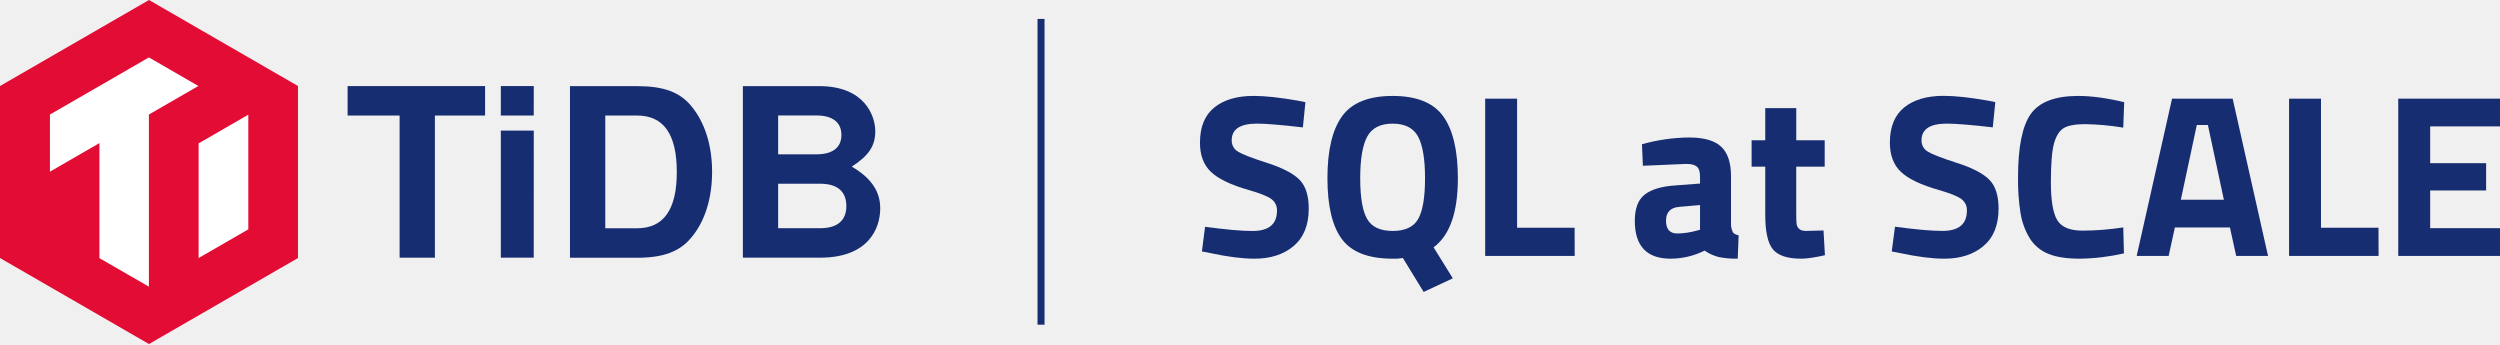
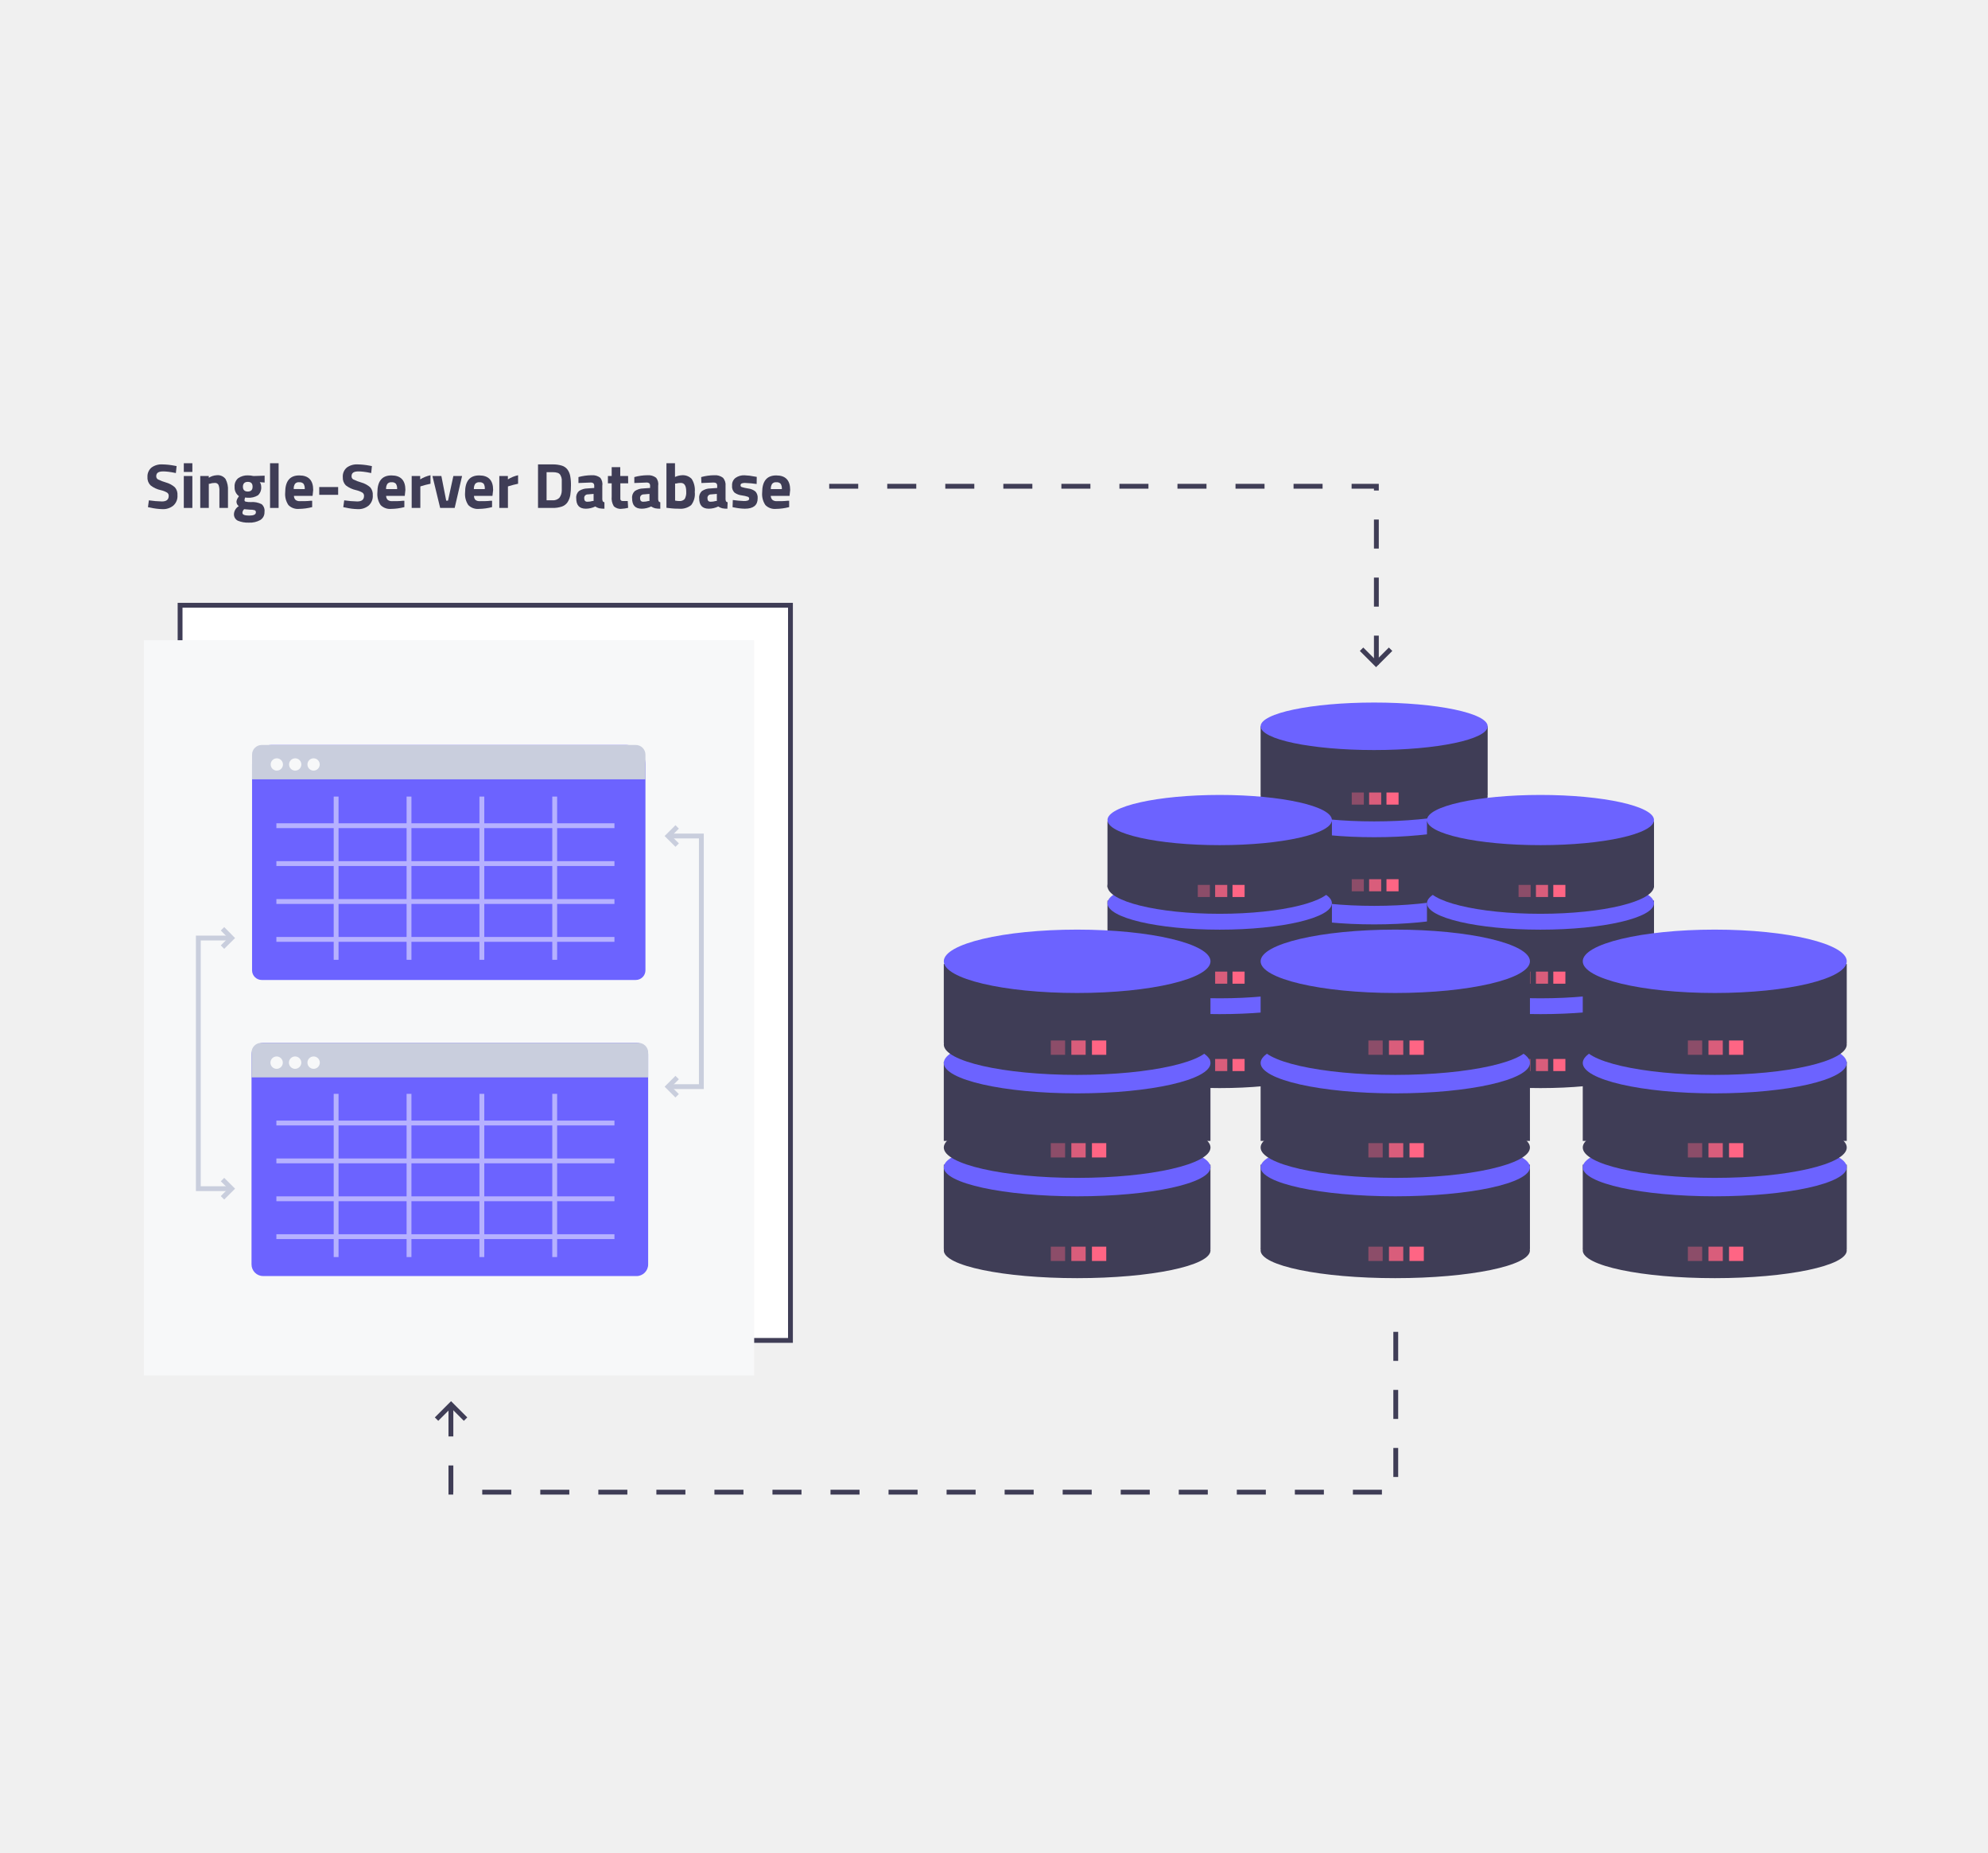
- <svg xmlns="http://www.w3.org/2000/svg" viewBox="0 0 1782.06 245.24">
+ <svg xmlns="http://www.w3.org/2000/svg" viewBox="0 0 411 383">
  <defs>
-     <style>.cls-1{isolation:isolate;}.cls-2{fill:#172d72;}.cls-3{fill:#e30c34;}.cls-4{fill:#fff;}.cls-5{fill:none;stroke:#172d72;stroke-width:5px;}</style>
+     <style>.cls-1{fill:#fff;}.cls-1,.cls-13,.cls-14{stroke:#3f3d56;}.cls-2{fill:#f7f8f9;}.cls-3{fill:#6c63ff;}.cls-4{fill:#c9cedd;}.cls-5{opacity:0.5;}.cls-13,.cls-14,.cls-16,.cls-17,.cls-6,.cls-7,.cls-8{fill:none;}.cls-6{stroke:#fff;}.cls-7,.cls-8{stroke:#c9cedd;}.cls-9{fill:#3f3d56;}.cls-10,.cls-11,.cls-12{fill:#ff6584;}.cls-10{opacity:0.8;}.cls-10,.cls-12,.cls-18{isolation:isolate;}.cls-12{opacity:0.4;}.cls-13{stroke-dasharray:6;}.cls-15{opacity:0;}.cls-17{stroke:#707070;}</style>
  </defs>
  <g id="Layer_2" data-name="Layer 2">
-     <g id="Layer_2-2" data-name="Layer 2">
-       <g id="Group_2134" data-name="Group 2134">
-         <g id="SQL_at_SCALE" data-name="SQL at SCALE" class="cls-1">
-           <g class="cls-1">
-             <path class="cls-2" d="M896,88.12q-18,0-18,11.87a9,9,0,0,0,4.45,8.08q4.46,2.81,20.85,8.08t23,11.95q6.6,6.68,6.6,20.53,0,17.64-10.72,26.71t-28,9.06q-12.87,0-31.49-4l-5.94-1.16L859,161.65q22.1,3,33.79,3,17.48,0,17.48-14.51a9.67,9.67,0,0,0-4-8.24q-4-3-16.07-6.43-19.12-5.44-27-12.94t-7.83-20.86q0-16.81,10.22-25.06t28-8.24q12.2,0,31,3.3l5.94,1.15-1.81,18Q905.51,88.12,896,88.12Z" />
-             <path class="cls-2" d="M992.72,184.4q-25.72,0-36.1-13.84T946.23,127q0-29.76,10.47-44.19t36-14.42q25.54,0,36,14.42T1039.21,127q0,36.6-17.31,49.29l13.69,22.1-20.78,9.72L1000,183.91A32.46,32.46,0,0,1,992.72,184.4ZM974.5,156.05q4.86,8.56,18.22,8.57t18.22-8.57q4.86-8.58,4.86-29t-4.94-29.67q-5-9.24-18.14-9.24t-18.13,9.24q-5,9.23-5,29.67T974.5,156.05Z" />
-             <path class="cls-2" d="M1122.47,182.43h-63.81V70.32h22.76v92h41Z" />
-             <path class="cls-2" d="M1233.91,125.71V160a13.19,13.19,0,0,0,1.32,5.53c.66,1,2,1.79,4.12,2.22l-.66,16.65a62.44,62.44,0,0,1-13.44-1.15,30.26,30.26,0,0,1-10.14-4.62,54.81,54.81,0,0,1-24.23,5.77q-25.56,0-25.55-27,0-13.2,7.08-18.72t21.77-6.51l17.64-1.32v-5.11c0-3.4-.77-5.74-2.31-7s-4-1.9-7.42-1.9l-31,1.32-.66-15.33A128.17,128.17,0,0,1,1204,98q15.91,0,22.92,6.59T1233.91,125.71Zm-37.1,21.76q-9.22.84-9.23,9.9t8.08,9.06a53.27,53.27,0,0,0,13.68-2l2.48-.65V146.16Z" />
-             <path class="cls-2" d="M1300.68,118.79H1280.4v33.79a69.56,69.56,0,0,0,.24,7,5.7,5.7,0,0,0,1.82,3.55q1.56,1.49,4.86,1.48l12.53-.33,1,17.64q-11,2.48-16.81,2.47-14.85,0-20.29-6.67t-5.44-24.65V118.79h-9.72V100h9.72V77.08h22.1V100h20.28Z" />
-             <path class="cls-2" d="M1387.72,88.12q-18,0-18,11.87a9,9,0,0,0,4.45,8.08q4.46,2.81,20.86,8.08t23,11.95q6.6,6.68,6.6,20.53,0,17.64-10.72,26.71t-28,9.06q-12.87,0-31.49-4l-5.94-1.16,2.31-17.64q22.1,3,33.8,3,17.48,0,17.47-14.51a9.64,9.64,0,0,0-4-8.24q-4-3-16.07-6.43-19.12-5.44-27-12.94t-7.84-20.86q0-16.81,10.23-25.06t28-8.24q12.19,0,31,3.3l5.93,1.15-1.81,18Q1397.28,88.12,1387.72,88.12Z" />
-             <path class="cls-2" d="M1514,180.61a149.76,149.76,0,0,1-31.49,3.79q-14,0-22.42-3.46a27.72,27.72,0,0,1-13.19-11,49.29,49.29,0,0,1-6.59-17.81,151.16,151.16,0,0,1-1.81-25.72q0-32.48,9.15-45.25t33.71-12.78q14.17,0,32.81,4.45l-.66,18.14a187.16,187.16,0,0,0-27.12-2.48q-10.8,0-15.42,2.89t-6.84,11q-2.22,8.08-2.22,27.53t4.53,27q4.53,7.5,18.14,7.5a194.65,194.65,0,0,0,28.93-2.31Z" />
-             <path class="cls-2" d="M1523.07,182.43l25.22-112.11h43.2l25.22,112.11H1594l-4.45-20.28h-39.24l-4.45,20.28Zm42.86-93.32-11.37,53.25h30.66l-11.37-53.25Z" />
-             <path class="cls-2" d="M1695.51,182.43h-63.8V70.32h22.75v92h41Z" />
-             <path class="cls-2" d="M1709.53,182.43V70.32h72.53V90.1h-49.78v26.22h39.89v19.45h-39.89v26.87h49.78v19.79Z" />
-           </g>
-         </g>
-         <g id="Group_41" data-name="Group 41">
-           <path id="Path_235" data-name="Path 235" class="cls-3" d="M0,61.31V183.93l106.2,61.31,106.19-61.31V61.31L106.2,0Z" />
-           <path id="Path_236" data-name="Path 236" class="cls-4" d="M106.13,40.93,35.6,81.65v40.72L70.87,102v82l35.26,20.33h0V81.64l35.25-20.35Z" />
-           <path id="Path_237" data-name="Path 237" class="cls-4" d="M141.58,102.2v81.73L177,163.49V81.75Z" />
-           <g id="Group_40" data-name="Group 40">
-             <path id="Path_238" data-name="Path 238" class="cls-2" d="M310,183.68H284.85V82.36H247.78v-21h98v21H310Z" />
-             <path id="Path_239" data-name="Path 239" class="cls-2" d="M380.46,82.36H357v-21h23.49Zm0,101.31H357V93.09h23.49Z" />
-             <path id="Path_240" data-name="Path 240" class="cls-2" d="M406.29,61.39h47.8c18.79,0,30.37,4.2,38.58,14.09,9.73,11.58,14.93,28.18,14.93,47,0,19-5.2,35.56-14.93,47-8.22,9.9-20,14.26-38.58,14.26h-47.8Zm47.8,101.32c19,0,28.35-13.25,28.35-40.09,0-27-9.39-40.26-28.35-40.26H431.45v80.35Z" />
-             <path id="Path_241" data-name="Path 241" class="cls-2" d="M584.54,183.68h-55V61.39H584c32.21,0,39.92,21,39.92,32.21,0,10.4-4.69,17.44-16.77,25.16,13.75,8,20.3,17.61,20.3,29.69C627.48,163,618.92,183.68,584.54,183.68ZM554.68,110H582c11.57,0,17.78-4.87,17.78-13.76,0-9-6.21-13.92-17.78-13.92H554.68Zm0,52.67h30c12.24,0,18.62-5.54,18.62-15.77,0-10.4-6.37-15.93-18.62-15.93h-30Z" />
-           </g>
-         </g>
-         <line id="Line_31" data-name="Line 31" class="cls-5" x1="742.07" y1="13.49" x2="742.07" y2="231.44" />
+     <g id="Layer_1-2" data-name="Layer 1">
+       <rect id="Rectangle_2085" data-name="Rectangle 2085" class="cls-1" x="37.23" y="125.12" width="126.19" height="151.97" />
+       <rect id="Rectangle_2000" data-name="Rectangle 2000" class="cls-2" x="29.73" y="132.35" width="126.19" height="151.97" />
+       <path id="Rectangle_2135" data-name="Rectangle 2135" class="cls-3" d="M56.11,154h73.33a4,4,0,0,1,4,4v42.58a2,2,0,0,1-2,2H54.11a2,2,0,0,1-2-2V158A4,4,0,0,1,56.11,154Z" />
+       <g id="Group_1363" data-name="Group 1363">
+         <path id="Rectangle_1979" data-name="Rectangle 1979" class="cls-4" d="M54.11,154h77.33a2,2,0,0,1,2,2v5.1H52.11V156A2,2,0,0,1,54.11,154Z" />
+       </g>
+       <circle id="Ellipse_284" data-name="Ellipse 284" class="cls-2" cx="57.23" cy="158.03" r="1.27" />
+       <circle id="Ellipse_285" data-name="Ellipse 285" class="cls-2" cx="61.03" cy="158.03" r="1.27" />
+       <circle id="Ellipse_286" data-name="Ellipse 286" class="cls-2" cx="64.83" cy="158.03" r="1.27" />
+       <g id="Group_1365" data-name="Group 1365" class="cls-5">
+         <line id="Line_99" data-name="Line 99" class="cls-6" x1="57.14" y1="170.69" x2="127.03" y2="170.69" />
+         <line id="Line_100" data-name="Line 100" class="cls-6" x1="57.14" y1="178.52" x2="127.03" y2="178.52" />
+         <line id="Line_101" data-name="Line 101" class="cls-6" x1="57.14" y1="186.36" x2="127.03" y2="186.36" />
+         <line id="Line_102" data-name="Line 102" class="cls-6" x1="57.14" y1="194.19" x2="127.03" y2="194.19" />
+         <g id="Group_1364" data-name="Group 1364">
+           <line id="Line_103" data-name="Line 103" class="cls-6" x1="69.49" y1="164.67" x2="69.49" y2="198.41" />
+           <line id="Line_104" data-name="Line 104" class="cls-6" x1="84.56" y1="164.67" x2="84.56" y2="198.41" />
+           <line id="Line_105" data-name="Line 105" class="cls-6" x1="99.62" y1="164.67" x2="99.62" y2="198.41" />
+           <line id="Line_106" data-name="Line 106" class="cls-6" x1="114.68" y1="164.67" x2="114.68" y2="198.41" />
+         </g>
+       </g>
+       <g id="Group_1367" data-name="Group 1367">
+         <path id="Path_5627" data-name="Path 5627" class="cls-3" d="M54.43,215.58h77.12A2.41,2.41,0,0,1,134,218h0v43.38a2.41,2.41,0,0,1-2.41,2.41H54.43A2.41,2.41,0,0,1,52,261.37V218a2.41,2.41,0,0,1,2.41-2.41Z" />
+         <g id="Group_1365-2" data-name="Group 1365-2" class="cls-5">
+           <line id="Line_99-2" data-name="Line 99-2" class="cls-6" x1="57.14" y1="232.15" x2="127.03" y2="232.15" />
+           <line id="Line_100-2" data-name="Line 100-2" class="cls-6" x1="57.14" y1="239.98" x2="127.03" y2="239.98" />
+           <line id="Line_101-2" data-name="Line 101-2" class="cls-6" x1="57.14" y1="247.81" x2="127.03" y2="247.81" />
+           <line id="Line_102-2" data-name="Line 102-2" class="cls-6" x1="57.14" y1="255.64" x2="127.03" y2="255.64" />
+           <g id="Group_1364-2" data-name="Group 1364-2">
+             <line id="Line_103-2" data-name="Line 103-2" class="cls-6" x1="69.49" y1="226.12" x2="69.49" y2="259.86" />
+             <line id="Line_104-2" data-name="Line 104-2" class="cls-6" x1="84.56" y1="226.12" x2="84.56" y2="259.86" />
+             <line id="Line_105-2" data-name="Line 105-2" class="cls-6" x1="99.62" y1="226.12" x2="99.62" y2="259.86" />
+             <line id="Line_106-2" data-name="Line 106-2" class="cls-6" x1="114.68" y1="226.12" x2="114.68" y2="259.86" />
+           </g>
+         </g>
+       </g>
+       <g id="Group_1368" data-name="Group 1368">
+         <path id="Path_5628" data-name="Path 5628" class="cls-7" d="M138,172.82h7v51.81h-7" />
+         <path id="Path_5630" data-name="Path 5630" class="cls-8" d="M140,222.75l-1.89,1.89,1.88,1.88" />
+         <path id="Path_5631" data-name="Path 5631" class="cls-8" d="M140,170.94l-1.89,1.88L140,174.7" />
+       </g>
+       <g id="Group_1369" data-name="Group 1369">
+         <path id="Path_5628-2" data-name="Path 5628-2" class="cls-7" d="M48,245.72H41V193.91h7" />
+         <path id="Path_5630-2" data-name="Path 5630-2" class="cls-8" d="M46,195.79l1.89-1.88L46,192" />
+         <path id="Path_5631-2" data-name="Path 5631-2" class="cls-8" d="M46,247.61l1.89-1.89L46,243.84" />
+       </g>
+       <g id="Group_1549" data-name="Group 1549">
+         <g id="Group_1535" data-name="Group 1535">
+           <g id="Group_1275" data-name="Group 1275">
+             <rect id="Rectangle_2036" data-name="Rectangle 2036" class="cls-9" x="260.62" y="186.17" width="46.94" height="14.19" />
+             <ellipse id="Ellipse_223" data-name="Ellipse 223" class="cls-3" cx="284.09" cy="185.9" rx="23.47" ry="5.19" />
+             <ellipse id="Ellipse_224" data-name="Ellipse 224" class="cls-9" cx="284.09" cy="200.36" rx="23.47" ry="4.91" />
+             <rect id="Rectangle_2036-2" data-name="Rectangle 2036-2" class="cls-9" x="260.62" y="167.61" width="46.94" height="13.65" />
+             <ellipse id="Ellipse_223-2" data-name="Ellipse 223-2" class="cls-3" cx="284.09" cy="167.88" rx="23.47" ry="5.19" />
+             <ellipse id="Ellipse_224-2" data-name="Ellipse 224-2" class="cls-9" cx="284.09" cy="181.8" rx="23.47" ry="5.46" />
+             <rect id="Rectangle_2036-3" data-name="Rectangle 2036-3" class="cls-9" x="260.62" y="150.14" width="46.94" height="14.19" />
+             <ellipse id="Ellipse_223-3" data-name="Ellipse 223-3" class="cls-3" cx="284.09" cy="150.14" rx="23.47" ry="4.91" />
+             <ellipse id="Ellipse_224-3" data-name="Ellipse 224-3" class="cls-9" cx="284.09" cy="164.61" rx="23.47" ry="5.19" />
+           </g>
+           <g id="Group_1276" data-name="Group 1276">
+             <rect id="Rectangle_2037" data-name="Rectangle 2037" class="cls-10" x="283.05" y="163.83" width="2.5" height="2.5" />
+             <rect id="Rectangle_2038" data-name="Rectangle 2038" class="cls-11" x="286.64" y="163.83" width="2.5" height="2.5" />
+             <rect id="Rectangle_2039" data-name="Rectangle 2039" class="cls-12" x="279.46" y="163.83" width="2.5" height="2.5" />
+           </g>
+           <g id="Group_1277" data-name="Group 1277">
+             <rect id="Rectangle_2037-2" data-name="Rectangle 2037-2" class="cls-10" x="283.05" y="181.75" width="2.5" height="2.5" />
+             <rect id="Rectangle_2038-2" data-name="Rectangle 2038-2" class="cls-11" x="286.64" y="181.75" width="2.5" height="2.5" />
+             <rect id="Rectangle_2039-2" data-name="Rectangle 2039-2" class="cls-12" x="279.46" y="181.75" width="2.5" height="2.5" />
+           </g>
+           <g id="Group_1278" data-name="Group 1278">
+             <rect id="Rectangle_2037-3" data-name="Rectangle 2037-3" class="cls-10" x="283.05" y="199.81" width="2.5" height="2.5" />
+             <rect id="Rectangle_2038-3" data-name="Rectangle 2038-3" class="cls-11" x="286.64" y="199.81" width="2.5" height="2.5" />
+             <rect id="Rectangle_2039-3" data-name="Rectangle 2039-3" class="cls-12" x="279.46" y="199.81" width="2.5" height="2.5" />
+           </g>
+         </g>
+         <g id="Group_1536" data-name="Group 1536">
+           <g id="Group_1275-2" data-name="Group 1275-2">
+             <rect id="Rectangle_2036-4" data-name="Rectangle 2036-4" class="cls-9" x="228.96" y="205.28" width="46.4" height="14.19" />
+             <ellipse id="Ellipse_223-4" data-name="Ellipse 223-4" class="cls-3" cx="252.16" cy="205" rx="23.2" ry="4.64" />
+             <ellipse id="Ellipse_224-4" data-name="Ellipse 224-4" class="cls-9" cx="252.16" cy="219.74" rx="23.2" ry="5.19" />
+             <rect id="Rectangle_2036-5" data-name="Rectangle 2036-5" class="cls-9" x="228.96" y="186.17" width="46.4" height="14.74" />
+             <ellipse id="Ellipse_223-5" data-name="Ellipse 223-5" class="cls-3" cx="252.16" cy="186.72" rx="23.2" ry="5.46" />
+             <ellipse id="Ellipse_224-5" data-name="Ellipse 224-5" class="cls-9" cx="252.16" cy="201.18" rx="23.2" ry="5.19" />
+             <rect id="Rectangle_2036-6" data-name="Rectangle 2036-6" class="cls-9" x="228.96" y="169.79" width="46.4" height="13.65" />
+             <ellipse id="Ellipse_223-6" data-name="Ellipse 223-6" class="cls-3" cx="252.16" cy="169.52" rx="23.2" ry="5.19" />
+             <ellipse id="Ellipse_224-6" data-name="Ellipse 224-6" class="cls-9" cx="252.16" cy="183.17" rx="23.2" ry="5.73" />
+           </g>
+           <g id="Group_1276-2" data-name="Group 1276-2">
+             <rect id="Rectangle_2037-4" data-name="Rectangle 2037-4" class="cls-10" x="251.22" y="182.93" width="2.5" height="2.5" />
+             <rect id="Rectangle_2038-4" data-name="Rectangle 2038-4" class="cls-11" x="254.81" y="182.93" width="2.5" height="2.5" />
+             <rect id="Rectangle_2039-4" data-name="Rectangle 2039-4" class="cls-12" x="247.63" y="182.93" width="2.5" height="2.5" />
+           </g>
+           <g id="Group_1277-2" data-name="Group 1277-2">
+             <rect id="Rectangle_2037-5" data-name="Rectangle 2037-5" class="cls-10" x="251.22" y="200.85" width="2.5" height="2.5" />
+             <rect id="Rectangle_2038-5" data-name="Rectangle 2038-5" class="cls-11" x="254.81" y="200.85" width="2.5" height="2.5" />
+             <rect id="Rectangle_2039-5" data-name="Rectangle 2039-5" class="cls-12" x="247.63" y="200.85" width="2.5" height="2.5" />
+           </g>
+           <g id="Group_1278-2" data-name="Group 1278-2">
+             <rect id="Rectangle_2037-6" data-name="Rectangle 2037-6" class="cls-10" x="251.22" y="218.91" width="2.5" height="2.5" />
+             <rect id="Rectangle_2038-6" data-name="Rectangle 2038-6" class="cls-11" x="254.81" y="218.91" width="2.5" height="2.5" />
+             <rect id="Rectangle_2039-6" data-name="Rectangle 2039-6" class="cls-12" x="247.63" y="218.91" width="2.5" height="2.5" />
+           </g>
+         </g>
+         <g id="Group_1537" data-name="Group 1537">
+           <g id="Group_1275-3" data-name="Group 1275-3">
+             <rect id="Rectangle_2036-7" data-name="Rectangle 2036-7" class="cls-9" x="295.01" y="205.28" width="46.94" height="14.19" />
+             <ellipse id="Ellipse_223-7" data-name="Ellipse 223-7" class="cls-3" cx="318.48" cy="205" rx="23.47" ry="4.64" />
+             <ellipse id="Ellipse_224-7" data-name="Ellipse 224-7" class="cls-9" cx="318.48" cy="219.74" rx="23.47" ry="5.19" />
+             <rect id="Rectangle_2036-8" data-name="Rectangle 2036-8" class="cls-9" x="295.01" y="186.17" width="46.94" height="14.74" />
+             <ellipse id="Ellipse_223-8" data-name="Ellipse 223-8" class="cls-3" cx="318.48" cy="186.72" rx="23.47" ry="5.46" />
+             <ellipse id="Ellipse_224-8" data-name="Ellipse 224-8" class="cls-9" cx="318.48" cy="201.18" rx="23.47" ry="5.19" />
+             <rect id="Rectangle_2036-9" data-name="Rectangle 2036-9" class="cls-9" x="295.01" y="169.79" width="46.94" height="13.65" />
+             <ellipse id="Ellipse_223-9" data-name="Ellipse 223-9" class="cls-3" cx="318.48" cy="169.52" rx="23.47" ry="5.19" />
+             <ellipse id="Ellipse_224-9" data-name="Ellipse 224-9" class="cls-9" cx="318.48" cy="183.17" rx="23.47" ry="5.73" />
+           </g>
+           <g id="Group_1276-3" data-name="Group 1276-3">
+             <rect id="Rectangle_2037-7" data-name="Rectangle 2037-7" class="cls-10" x="317.54" y="182.93" width="2.5" height="2.5" />
+             <rect id="Rectangle_2038-7" data-name="Rectangle 2038-7" class="cls-11" x="321.13" y="182.93" width="2.5" height="2.5" />
+             <rect id="Rectangle_2039-7" data-name="Rectangle 2039-7" class="cls-12" x="313.95" y="182.93" width="2.5" height="2.5" />
+           </g>
+           <g id="Group_1277-3" data-name="Group 1277-3">
+             <rect id="Rectangle_2037-8" data-name="Rectangle 2037-8" class="cls-10" x="317.54" y="200.85" width="2.5" height="2.5" />
+             <rect id="Rectangle_2038-8" data-name="Rectangle 2038-8" class="cls-11" x="321.13" y="200.85" width="2.5" height="2.5" />
+             <rect id="Rectangle_2039-8" data-name="Rectangle 2039-8" class="cls-12" x="313.95" y="200.85" width="2.5" height="2.5" />
+           </g>
+           <g id="Group_1278-3" data-name="Group 1278-3">
+             <rect id="Rectangle_2037-9" data-name="Rectangle 2037-9" class="cls-10" x="317.54" y="218.91" width="2.5" height="2.5" />
+             <rect id="Rectangle_2038-9" data-name="Rectangle 2038-9" class="cls-11" x="321.13" y="218.91" width="2.5" height="2.5" />
+             <rect id="Rectangle_2039-9" data-name="Rectangle 2039-9" class="cls-12" x="313.95" y="218.91" width="2.5" height="2.5" />
+           </g>
+         </g>
+         <g id="Group_1538" data-name="Group 1538">
+           <g id="Group_1275-4" data-name="Group 1275-4">
+             <rect id="Rectangle_2036-10" data-name="Rectangle 2036-10" class="cls-9" x="260.62" y="240.76" width="55.68" height="17.47" />
+             <ellipse id="Ellipse_223-10" data-name="Ellipse 223-10" class="cls-3" cx="288.46" cy="241.3" rx="27.84" ry="6" />
+             <ellipse id="Ellipse_224-10" data-name="Ellipse 224-10" class="cls-9" cx="288.46" cy="258.49" rx="27.84" ry="5.73" />
+             <rect id="Rectangle_2036-11" data-name="Rectangle 2036-11" class="cls-9" x="260.62" y="219.47" width="55.68" height="16.38" />
+             <ellipse id="Ellipse_223-11" data-name="Ellipse 223-11" class="cls-3" cx="288.46" cy="219.74" rx="27.84" ry="6.28" />
+             <ellipse id="Ellipse_224-11" data-name="Ellipse 224-11" class="cls-9" cx="288.46" cy="237.21" rx="27.84" ry="6.28" />
+             <rect id="Rectangle_2036-12" data-name="Rectangle 2036-12" class="cls-9" x="260.62" y="199.27" width="55.68" height="16.38" />
+             <ellipse id="Ellipse_223-12" data-name="Ellipse 223-12" class="cls-3" cx="288.46" cy="198.72" rx="27.84" ry="6.55" />
+             <ellipse id="Ellipse_224-12" data-name="Ellipse 224-12" class="cls-9" cx="288.46" cy="215.92" rx="27.84" ry="6.28" />
+           </g>
+           <g id="Group_1276-4" data-name="Group 1276-4">
+             <rect id="Rectangle_2037-10" data-name="Rectangle 2037-10" class="cls-10" x="287.15" y="215.09" width="2.96" height="2.96" />
+             <rect id="Rectangle_2038-10" data-name="Rectangle 2038-10" class="cls-11" x="291.4" y="215.09" width="2.96" height="2.96" />
+             <rect id="Rectangle_2039-10" data-name="Rectangle 2039-10" class="cls-12" x="282.9" y="215.09" width="2.96" height="2.96" />
+           </g>
+           <g id="Group_1277-4" data-name="Group 1277-4">
+             <rect id="Rectangle_2037-11" data-name="Rectangle 2037-11" class="cls-10" x="287.15" y="236.31" width="2.96" height="2.96" />
+             <rect id="Rectangle_2038-11" data-name="Rectangle 2038-11" class="cls-11" x="291.4" y="236.31" width="2.96" height="2.96" />
+             <rect id="Rectangle_2039-11" data-name="Rectangle 2039-11" class="cls-12" x="282.9" y="236.31" width="2.96" height="2.96" />
+           </g>
+           <g id="Group_1278-4" data-name="Group 1278-4">
+             <rect id="Rectangle_2037-12" data-name="Rectangle 2037-12" class="cls-10" x="287.15" y="257.71" width="2.96" height="2.96" />
+             <rect id="Rectangle_2038-12" data-name="Rectangle 2038-12" class="cls-11" x="291.4" y="257.71" width="2.96" height="2.96" />
+             <rect id="Rectangle_2039-12" data-name="Rectangle 2039-12" class="cls-12" x="282.9" y="257.71" width="2.96" height="2.96" />
+           </g>
+         </g>
+         <g id="Group_1540" data-name="Group 1540">
+           <g id="Group_1275-5" data-name="Group 1275-5">
+             <rect id="Rectangle_2036-13" data-name="Rectangle 2036-13" class="cls-9" x="195.12" y="240.76" width="55.13" height="17.47" />
+             <ellipse id="Ellipse_223-13" data-name="Ellipse 223-13" class="cls-3" cx="222.69" cy="241.3" rx="27.57" ry="6" />
+             <ellipse id="Ellipse_224-13" data-name="Ellipse 224-13" class="cls-9" cx="222.69" cy="258.49" rx="27.57" ry="5.73" />
+             <rect id="Rectangle_2036-14" data-name="Rectangle 2036-14" class="cls-9" x="195.12" y="219.47" width="55.13" height="16.38" />
+             <ellipse id="Ellipse_223-14" data-name="Ellipse 223-14" class="cls-3" cx="222.69" cy="219.74" rx="27.57" ry="6.28" />
+             <ellipse id="Ellipse_224-14" data-name="Ellipse 224-14" class="cls-9" cx="222.69" cy="237.21" rx="27.57" ry="6.28" />
+             <rect id="Rectangle_2036-15" data-name="Rectangle 2036-15" class="cls-9" x="195.12" y="199.27" width="55.13" height="16.38" />
+             <ellipse id="Ellipse_223-15" data-name="Ellipse 223-15" class="cls-3" cx="222.69" cy="198.72" rx="27.57" ry="6.55" />
+             <ellipse id="Ellipse_224-15" data-name="Ellipse 224-15" class="cls-9" cx="222.69" cy="215.92" rx="27.57" ry="6.28" />
+           </g>
+           <g id="Group_1276-5" data-name="Group 1276-5">
+             <rect id="Rectangle_2037-13" data-name="Rectangle 2037-13" class="cls-10" x="221.49" y="215.09" width="2.96" height="2.96" />
+             <rect id="Rectangle_2038-13" data-name="Rectangle 2038-13" class="cls-11" x="225.75" y="215.09" width="2.96" height="2.96" />
+             <rect id="Rectangle_2039-13" data-name="Rectangle 2039-13" class="cls-12" x="217.24" y="215.09" width="2.96" height="2.96" />
+           </g>
+           <g id="Group_1277-5" data-name="Group 1277-5">
+             <rect id="Rectangle_2037-14" data-name="Rectangle 2037-14" class="cls-10" x="221.49" y="236.31" width="2.96" height="2.96" />
+             <rect id="Rectangle_2038-14" data-name="Rectangle 2038-14" class="cls-11" x="225.75" y="236.31" width="2.96" height="2.96" />
+             <rect id="Rectangle_2039-14" data-name="Rectangle 2039-14" class="cls-12" x="217.24" y="236.31" width="2.96" height="2.96" />
+           </g>
+           <g id="Group_1278-5" data-name="Group 1278-5">
+             <rect id="Rectangle_2037-15" data-name="Rectangle 2037-15" class="cls-10" x="221.49" y="257.71" width="2.96" height="2.96" />
+             <rect id="Rectangle_2038-15" data-name="Rectangle 2038-15" class="cls-11" x="225.75" y="257.71" width="2.96" height="2.96" />
+             <rect id="Rectangle_2039-15" data-name="Rectangle 2039-15" class="cls-12" x="217.24" y="257.71" width="2.96" height="2.96" />
+           </g>
+         </g>
+         <g id="Group_1548" data-name="Group 1548">
+           <g id="Group_1275-6" data-name="Group 1275-6">
+             <rect id="Rectangle_2036-16" data-name="Rectangle 2036-16" class="cls-9" x="327.22" y="240.76" width="54.58" height="17.47" />
+             <ellipse id="Ellipse_223-16" data-name="Ellipse 223-16" class="cls-3" cx="354.51" cy="241.3" rx="27.29" ry="6" />
+             <ellipse id="Ellipse_224-16" data-name="Ellipse 224-16" class="cls-9" cx="354.51" cy="258.49" rx="27.29" ry="5.73" />
+             <rect id="Rectangle_2036-17" data-name="Rectangle 2036-17" class="cls-9" x="327.22" y="219.47" width="54.58" height="16.38" />
+             <ellipse id="Ellipse_223-17" data-name="Ellipse 223-17" class="cls-3" cx="354.51" cy="219.74" rx="27.29" ry="6.28" />
+             <ellipse id="Ellipse_224-17" data-name="Ellipse 224-17" class="cls-9" cx="354.51" cy="237.21" rx="27.29" ry="6.28" />
+             <rect id="Rectangle_2036-18" data-name="Rectangle 2036-18" class="cls-9" x="327.22" y="199.27" width="54.58" height="16.38" />
+             <ellipse id="Ellipse_223-18" data-name="Ellipse 223-18" class="cls-3" cx="354.51" cy="198.72" rx="27.29" ry="6.55" />
+             <ellipse id="Ellipse_224-18" data-name="Ellipse 224-18" class="cls-9" cx="354.51" cy="215.92" rx="27.29" ry="6.28" />
+           </g>
+           <g id="Group_1276-6" data-name="Group 1276-6">
+             <rect id="Rectangle_2037-16" data-name="Rectangle 2037-16" class="cls-10" x="353.21" y="215.09" width="2.96" height="2.96" />
+             <rect id="Rectangle_2038-16" data-name="Rectangle 2038-16" class="cls-11" x="357.46" y="215.09" width="2.96" height="2.96" />
+             <rect id="Rectangle_2039-16" data-name="Rectangle 2039-16" class="cls-12" x="348.95" y="215.09" width="2.96" height="2.96" />
+           </g>
+           <g id="Group_1277-6" data-name="Group 1277-6">
+             <rect id="Rectangle_2037-17" data-name="Rectangle 2037-17" class="cls-10" x="353.21" y="236.31" width="2.96" height="2.96" />
+             <rect id="Rectangle_2038-17" data-name="Rectangle 2038-17" class="cls-11" x="357.46" y="236.31" width="2.96" height="2.96" />
+             <rect id="Rectangle_2039-17" data-name="Rectangle 2039-17" class="cls-12" x="348.95" y="236.31" width="2.96" height="2.96" />
+           </g>
+           <g id="Group_1278-6" data-name="Group 1278-6">
+             <rect id="Rectangle_2037-18" data-name="Rectangle 2037-18" class="cls-10" x="353.21" y="257.71" width="2.96" height="2.96" />
+             <rect id="Rectangle_2038-18" data-name="Rectangle 2038-18" class="cls-11" x="357.46" y="257.71" width="2.96" height="2.96" />
+             <rect id="Rectangle_2039-18" data-name="Rectangle 2039-18" class="cls-12" x="348.95" y="257.71" width="2.96" height="2.96" />
+           </g>
+         </g>
+       </g>
+       <path id="Path_6164" data-name="Path 6164" class="cls-13" d="M93.22,290.94v17.52H288.56v-37" />
+       <path id="Path_6165" data-name="Path 6165" class="cls-13" d="M171.43,100.52H284.55V138" />
+       <path id="Path_6166" data-name="Path 6166" class="cls-14" d="M281.49,134.21l3,3,3-3" />
+       <path id="Path_6167" data-name="Path 6167" class="cls-14" d="M96.25,293.36l-3-3-3,3" />
+       <g id="Rectangle_2600" data-name="Rectangle 2600" class="cls-15">
+         <rect class="cls-16" width="411" height="383" />
+         <rect class="cls-17" x="0.5" y="0.5" width="410" height="382" />
+       </g>
+       <g id="Single-Server_Database" data-name="Single-Server Database">
+         <g class="cls-18">
+           <path class="cls-9" d="M33.74,97.45c-1,0-1.44.32-1.44,1a.74.74,0,0,0,.35.65,9.54,9.54,0,0,0,1.67.64,4.62,4.62,0,0,1,1.84,1,2.22,2.22,0,0,1,.53,1.64,2.61,2.61,0,0,1-.86,2.14,3.32,3.32,0,0,1-2.24.73,12.53,12.53,0,0,1-2.52-.32l-.48-.09.19-1.41a21.35,21.35,0,0,0,2.7.23c.94,0,1.4-.38,1.4-1.16a.76.76,0,0,0-.32-.66,4.4,4.4,0,0,0-1.29-.51,5.16,5.16,0,0,1-2.15-1,2.19,2.19,0,0,1-.63-1.67,2.4,2.4,0,0,1,.82-2,3.46,3.46,0,0,1,2.24-.66,14.39,14.39,0,0,1,2.48.26l.48.09-.15,1.44C35.12,97.52,34.25,97.45,33.74,97.45Z" />
+           <path class="cls-9" d="M38,97.56v-1.8h1.77v1.8ZM38,105V98.4h1.77V105Z" />
+           <path class="cls-9" d="M43.17,105H41.4V98.4h1.76v.37a3.34,3.34,0,0,1,1.65-.53,2,2,0,0,1,1.82.78,4.47,4.47,0,0,1,.5,2.4V105H45.36v-3.52a3,3,0,0,0-.19-1.25.8.8,0,0,0-.79-.4,3.09,3.09,0,0,0-1.05.18l-.16,0Z" />
+           <path class="cls-9" d="M54.68,105.83a1.84,1.84,0,0,1-.87,1.67,4.42,4.42,0,0,1-2.35.54,5.38,5.38,0,0,1-2.29-.4,1.46,1.46,0,0,1-.8-1.44,2.05,2.05,0,0,1,1-1.57,1.13,1.13,0,0,1-.48-1,2,2,0,0,1,.39-.87l.12-.19a2.2,2.2,0,0,1-.9-1.91,2.12,2.12,0,0,1,.76-1.82,3.29,3.29,0,0,1,2-.57,4.76,4.76,0,0,1,1.12.13l.21,0,2.12-.07v1.42l-1-.08a1.59,1.59,0,0,1,.29.89,2.16,2.16,0,0,1-.67,1.83,3.58,3.58,0,0,1-2.11.5,2.92,2.92,0,0,1-.54-.05,1.53,1.53,0,0,0-.13.56.29.29,0,0,0,.22.29,4,4,0,0,0,1.06.1,4.17,4.17,0,0,1,2.27.44A1.78,1.78,0,0,1,54.68,105.83Zm-4.56.19c0,.37.46.56,1.39.56s1.39-.22,1.39-.66a.43.43,0,0,0-.24-.45,3.2,3.2,0,0,0-1-.11l-1.19-.1A1.09,1.09,0,0,0,50.12,106Zm.1-5.41c0,.65.34,1,1,1s1-.32,1-1-.33-1-1-1S50.22,100,50.22,100.61Z" />
+           <path class="cls-9" d="M55.83,105V95.76H57.6V105Z" />
+           <path class="cls-9" d="M61.09,103.33a1.33,1.33,0,0,0,.89.27c.82,0,1.55,0,2.19-.08l.37,0,0,1.31a11.54,11.54,0,0,1-2.75.37,2.72,2.72,0,0,1-2.16-.79,4,4,0,0,1-.67-2.58q0-3.56,2.91-3.55c1.92,0,2.88,1,2.88,3l-.13,1.23H60.77A1.17,1.17,0,0,0,61.09,103.33ZM63,101.11a1.81,1.81,0,0,0-.25-1.11,1.1,1.1,0,0,0-.88-.31A1,1,0,0,0,61,100a1.7,1.7,0,0,0-.27,1.09Z" />
+           <path class="cls-9" d="M66,102.29v-1.61h3.91v1.61Z" />
+           <path class="cls-9" d="M74.11,97.45c-1,0-1.43.32-1.43,1a.72.72,0,0,0,.35.65,9.54,9.54,0,0,0,1.67.64,4.62,4.62,0,0,1,1.84,1,2.26,2.26,0,0,1,.53,1.64,2.64,2.64,0,0,1-.86,2.14,3.32,3.32,0,0,1-2.24.73,12.53,12.53,0,0,1-2.52-.32l-.48-.09.19-1.41a21.35,21.35,0,0,0,2.7.23c.94,0,1.4-.38,1.4-1.16a.79.79,0,0,0-.32-.66,4.53,4.53,0,0,0-1.29-.51,5.27,5.27,0,0,1-2.16-1,2.22,2.22,0,0,1-.62-1.67,2.4,2.4,0,0,1,.82-2,3.46,3.46,0,0,1,2.24-.66,14.39,14.39,0,0,1,2.48.26l.48.09-.15,1.44C75.5,97.52,74.62,97.45,74.11,97.45Z" />
+           <path class="cls-9" d="M80.15,103.33a1.33,1.33,0,0,0,.89.27c.82,0,1.55,0,2.19-.08l.37,0,0,1.31a11.53,11.53,0,0,1-2.74.37,2.72,2.72,0,0,1-2.17-.79,4,4,0,0,1-.67-2.58q0-3.56,2.91-3.55c1.92,0,2.88,1,2.88,3l-.13,1.23H79.83A1.17,1.17,0,0,0,80.15,103.33Zm1.95-2.22a1.81,1.81,0,0,0-.25-1.11,1.1,1.1,0,0,0-.88-.31,1,1,0,0,0-.88.33,1.77,1.77,0,0,0-.27,1.09Z" />
+           <path class="cls-9" d="M85.11,105V98.4h1.76v.7A6.57,6.57,0,0,1,89,98.24V100c-.72.15-1.33.31-1.84.47l-.26.09V105Z" />
+           <path class="cls-9" d="M89.4,98.4h1.85l1,5.1h.37l1.11-5.1h1.8L94,105H91Z" />
+           <path class="cls-9" d="M98.28,103.33a1.3,1.3,0,0,0,.89.27c.82,0,1.55,0,2.19-.08l.37,0,0,1.31a11.46,11.46,0,0,1-2.74.37,2.72,2.72,0,0,1-2.17-.79,4,4,0,0,1-.67-2.58q0-3.56,2.92-3.55c1.92,0,2.88,1,2.88,3l-.14,1.23H98A1.14,1.14,0,0,0,98.28,103.33Zm1.94-2.22A1.81,1.81,0,0,0,100,100a1.1,1.1,0,0,0-.88-.31,1.06,1.06,0,0,0-.88.33,1.84,1.84,0,0,0-.27,1.09Z" />
+           <path class="cls-9" d="M103.23,105V98.4H105v.7a6.66,6.66,0,0,1,2.11-.86V100c-.71.15-1.32.31-1.83.47l-.27.09V105Z" />
+           <path class="cls-9" d="M114.23,105h-3V96h3a6.36,6.36,0,0,1,1.91.25,2.3,2.3,0,0,1,1.17.8,3.28,3.28,0,0,1,.57,1.32,9.74,9.74,0,0,1,.16,2,12.28,12.28,0,0,1-.14,2,4,4,0,0,1-.55,1.43,2.34,2.34,0,0,1-1.17.91A5.67,5.67,0,0,1,114.23,105Zm1.91-3.56q0-.43,0-1.17c0-.5,0-.9,0-1.2a2.25,2.25,0,0,0-.26-.82,1,1,0,0,0-.58-.5,3,3,0,0,0-1-.14H113v5.81h1.2a1.83,1.83,0,0,0,1.44-.51A2.51,2.51,0,0,0,116.14,101.44Z" />
+           <path class="cls-9" d="M124.52,100.46v2.75a1.15,1.15,0,0,0,.11.44.51.51,0,0,0,.33.18l0,1.33a5.18,5.18,0,0,1-1.08-.09,2.66,2.66,0,0,1-.81-.37,4.49,4.49,0,0,1-1.94.46c-1.37,0-2-.72-2-2.17a1.77,1.77,0,0,1,.57-1.49,3.2,3.2,0,0,1,1.74-.53l1.41-.1v-.41a.71.71,0,0,0-.18-.56.93.93,0,0,0-.59-.15l-2.49.1,0-1.23a10.5,10.5,0,0,1,2.69-.38,2.61,2.61,0,0,1,1.83.53A2.19,2.19,0,0,1,124.52,100.46Zm-3,1.74a.72.72,0,0,0-.74.79c0,.49.22.73.65.73a4.12,4.12,0,0,0,1.1-.16l.19,0V102.1Z" />
+           <path class="cls-9" d="M129.87,99.91h-1.62v2.7a3.89,3.89,0,0,0,0,.56.47.47,0,0,0,.14.29.54.54,0,0,0,.39.11l1,0,.08,1.41a7,7,0,0,1-1.34.2,2,2,0,0,1-1.63-.54,3.23,3.23,0,0,1-.43-2V99.91h-.78V98.4h.78V96.57h1.77V98.4h1.62Z" />
+           <path class="cls-9" d="M136.07,100.46v2.75a1.15,1.15,0,0,0,.11.44.51.51,0,0,0,.33.18l0,1.33a5.18,5.18,0,0,1-1.08-.09,2.66,2.66,0,0,1-.81-.37,4.49,4.49,0,0,1-1.94.46c-1.37,0-2-.72-2-2.17a1.77,1.77,0,0,1,.57-1.49,3.2,3.2,0,0,1,1.74-.53l1.41-.1v-.41a.71.71,0,0,0-.18-.56.93.93,0,0,0-.59-.15l-2.49.1,0-1.23a10.5,10.5,0,0,1,2.69-.38,2.61,2.61,0,0,1,1.83.53A2.19,2.19,0,0,1,136.07,100.46Zm-3,1.74a.72.72,0,0,0-.74.79c0,.49.22.73.65.73a4.12,4.12,0,0,0,1.1-.16l.19,0V102.1Z" />
+           <path class="cls-9" d="M141,98.24a2.51,2.51,0,0,1,2,.76,4.29,4.29,0,0,1,.64,2.71,3.76,3.76,0,0,1-.74,2.7,3.49,3.49,0,0,1-2.54.75c-.38,0-1.07,0-2.08-.13l-.5-.06V95.76h1.77V98.6A3.78,3.78,0,0,1,141,98.24Zm-.62,5.33a1.37,1.37,0,0,0,1.18-.42,2.75,2.75,0,0,0,.31-1.54c0-1.19-.37-1.78-1.11-1.78a3.61,3.61,0,0,0-1,.13l-.19,0v3.52C139.94,103.56,140.2,103.57,140.34,103.57Z" />
+           <path class="cls-9" d="M150,100.46v2.75a1.19,1.19,0,0,0,.1.44.57.57,0,0,0,.33.18l-.05,1.33a5,5,0,0,1-1.07-.09,2.82,2.82,0,0,1-.82-.37,4.49,4.49,0,0,1-1.94.46c-1.36,0-2-.72-2-2.17a1.77,1.77,0,0,1,.57-1.49,3.14,3.14,0,0,1,1.74-.53l1.41-.1v-.41a.71.71,0,0,0-.18-.56,1,1,0,0,0-.6-.15l-2.48.1-.05-1.23a10.43,10.43,0,0,1,2.68-.38,2.66,2.66,0,0,1,1.84.53A2.23,2.23,0,0,1,150,100.46Zm-3,1.74a.72.72,0,0,0-.74.79c0,.49.22.73.65.73a4,4,0,0,0,1.09-.16l.2,0V102.1Z" />
+           <path class="cls-9" d="M156.43,100.05a21.23,21.23,0,0,0-2.29-.21,1.9,1.9,0,0,0-.85.12.4.4,0,0,0-.19.37.36.36,0,0,0,.26.36,9.69,9.69,0,0,0,1.32.29,2.92,2.92,0,0,1,1.51.63,1.89,1.89,0,0,1,.45,1.41c0,1.43-.89,2.14-2.65,2.14a11.43,11.43,0,0,1-2.12-.24l-.42-.08.05-1.48a21.1,21.1,0,0,0,2.28.21,2.1,2.1,0,0,0,.87-.12.39.39,0,0,0,.23-.38.4.4,0,0,0-.24-.37,6.74,6.74,0,0,0-1.27-.29,3.22,3.22,0,0,1-1.52-.58,1.78,1.78,0,0,1-.5-1.46,1.84,1.84,0,0,1,.71-1.58,3,3,0,0,1,1.83-.54,12.29,12.29,0,0,1,2.13.26l.43.07Z" />
+           <path class="cls-9" d="M159.69,103.33a1.34,1.34,0,0,0,.9.27c.81,0,1.54,0,2.19-.08l.37,0,0,1.31a11.46,11.46,0,0,1-2.74.37,2.72,2.72,0,0,1-2.17-.79,4,4,0,0,1-.67-2.58q0-3.56,2.92-3.55c1.91,0,2.87,1,2.87,3l-.13,1.23h-3.88A1.17,1.17,0,0,0,159.69,103.33Zm1.95-2.22a1.81,1.81,0,0,0-.25-1.11,1.1,1.1,0,0,0-.88-.31,1,1,0,0,0-.88.33,1.84,1.84,0,0,0-.27,1.09Z" />
+         </g>
+       </g>
+       <g id="Group_2498" data-name="Group 2498">
+         <g id="Group_2497" data-name="Group 2497">
+           <path id="Rectangle_1979-2" data-name="Rectangle 1979-2" class="cls-4" d="M54,215.58H132a2,2,0,0,1,2,2v5.14H52v-5.14A2,2,0,0,1,54,215.58Z" />
+         </g>
+         <circle id="Ellipse_1071" data-name="Ellipse 1071" class="cls-2" cx="57.19" cy="219.67" r="1.28" />
+         <circle id="Ellipse_1072" data-name="Ellipse 1072" class="cls-2" cx="61.01" cy="219.67" r="1.28" />
+         <circle id="Ellipse_1073" data-name="Ellipse 1073" class="cls-2" cx="64.84" cy="219.67" r="1.28" />
      </g>
    </g>
  </g>
</svg>
